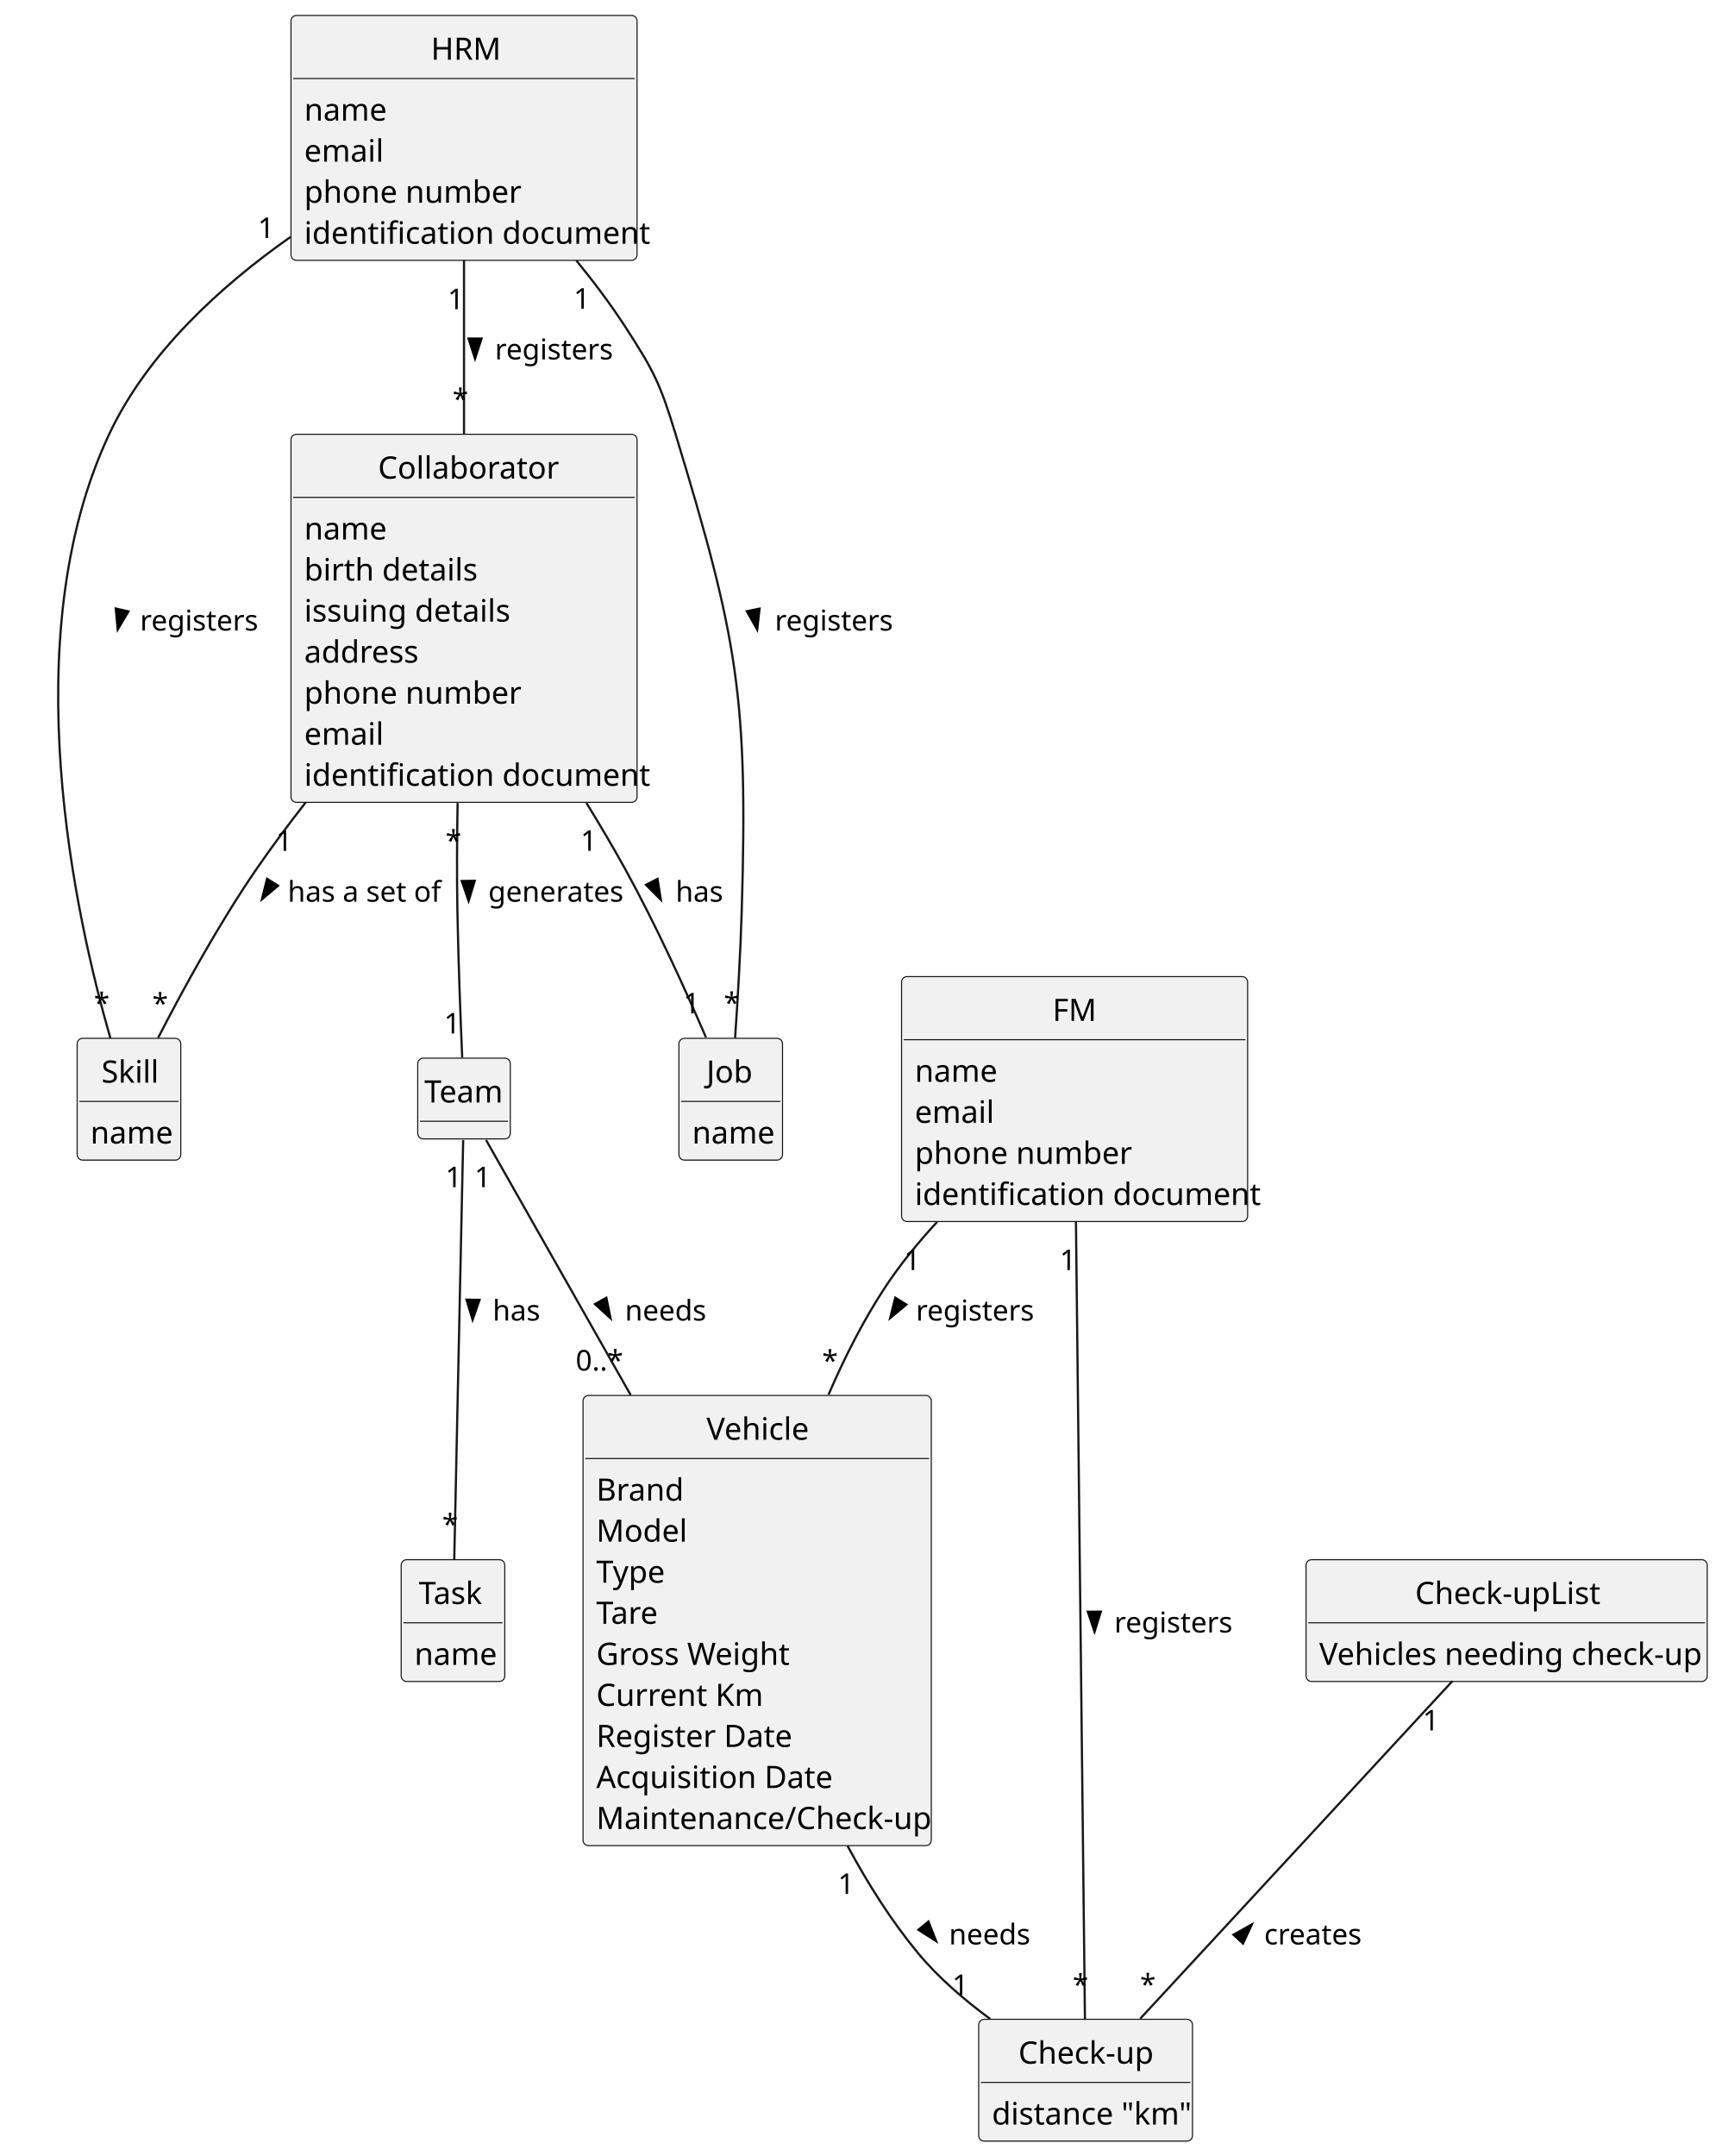
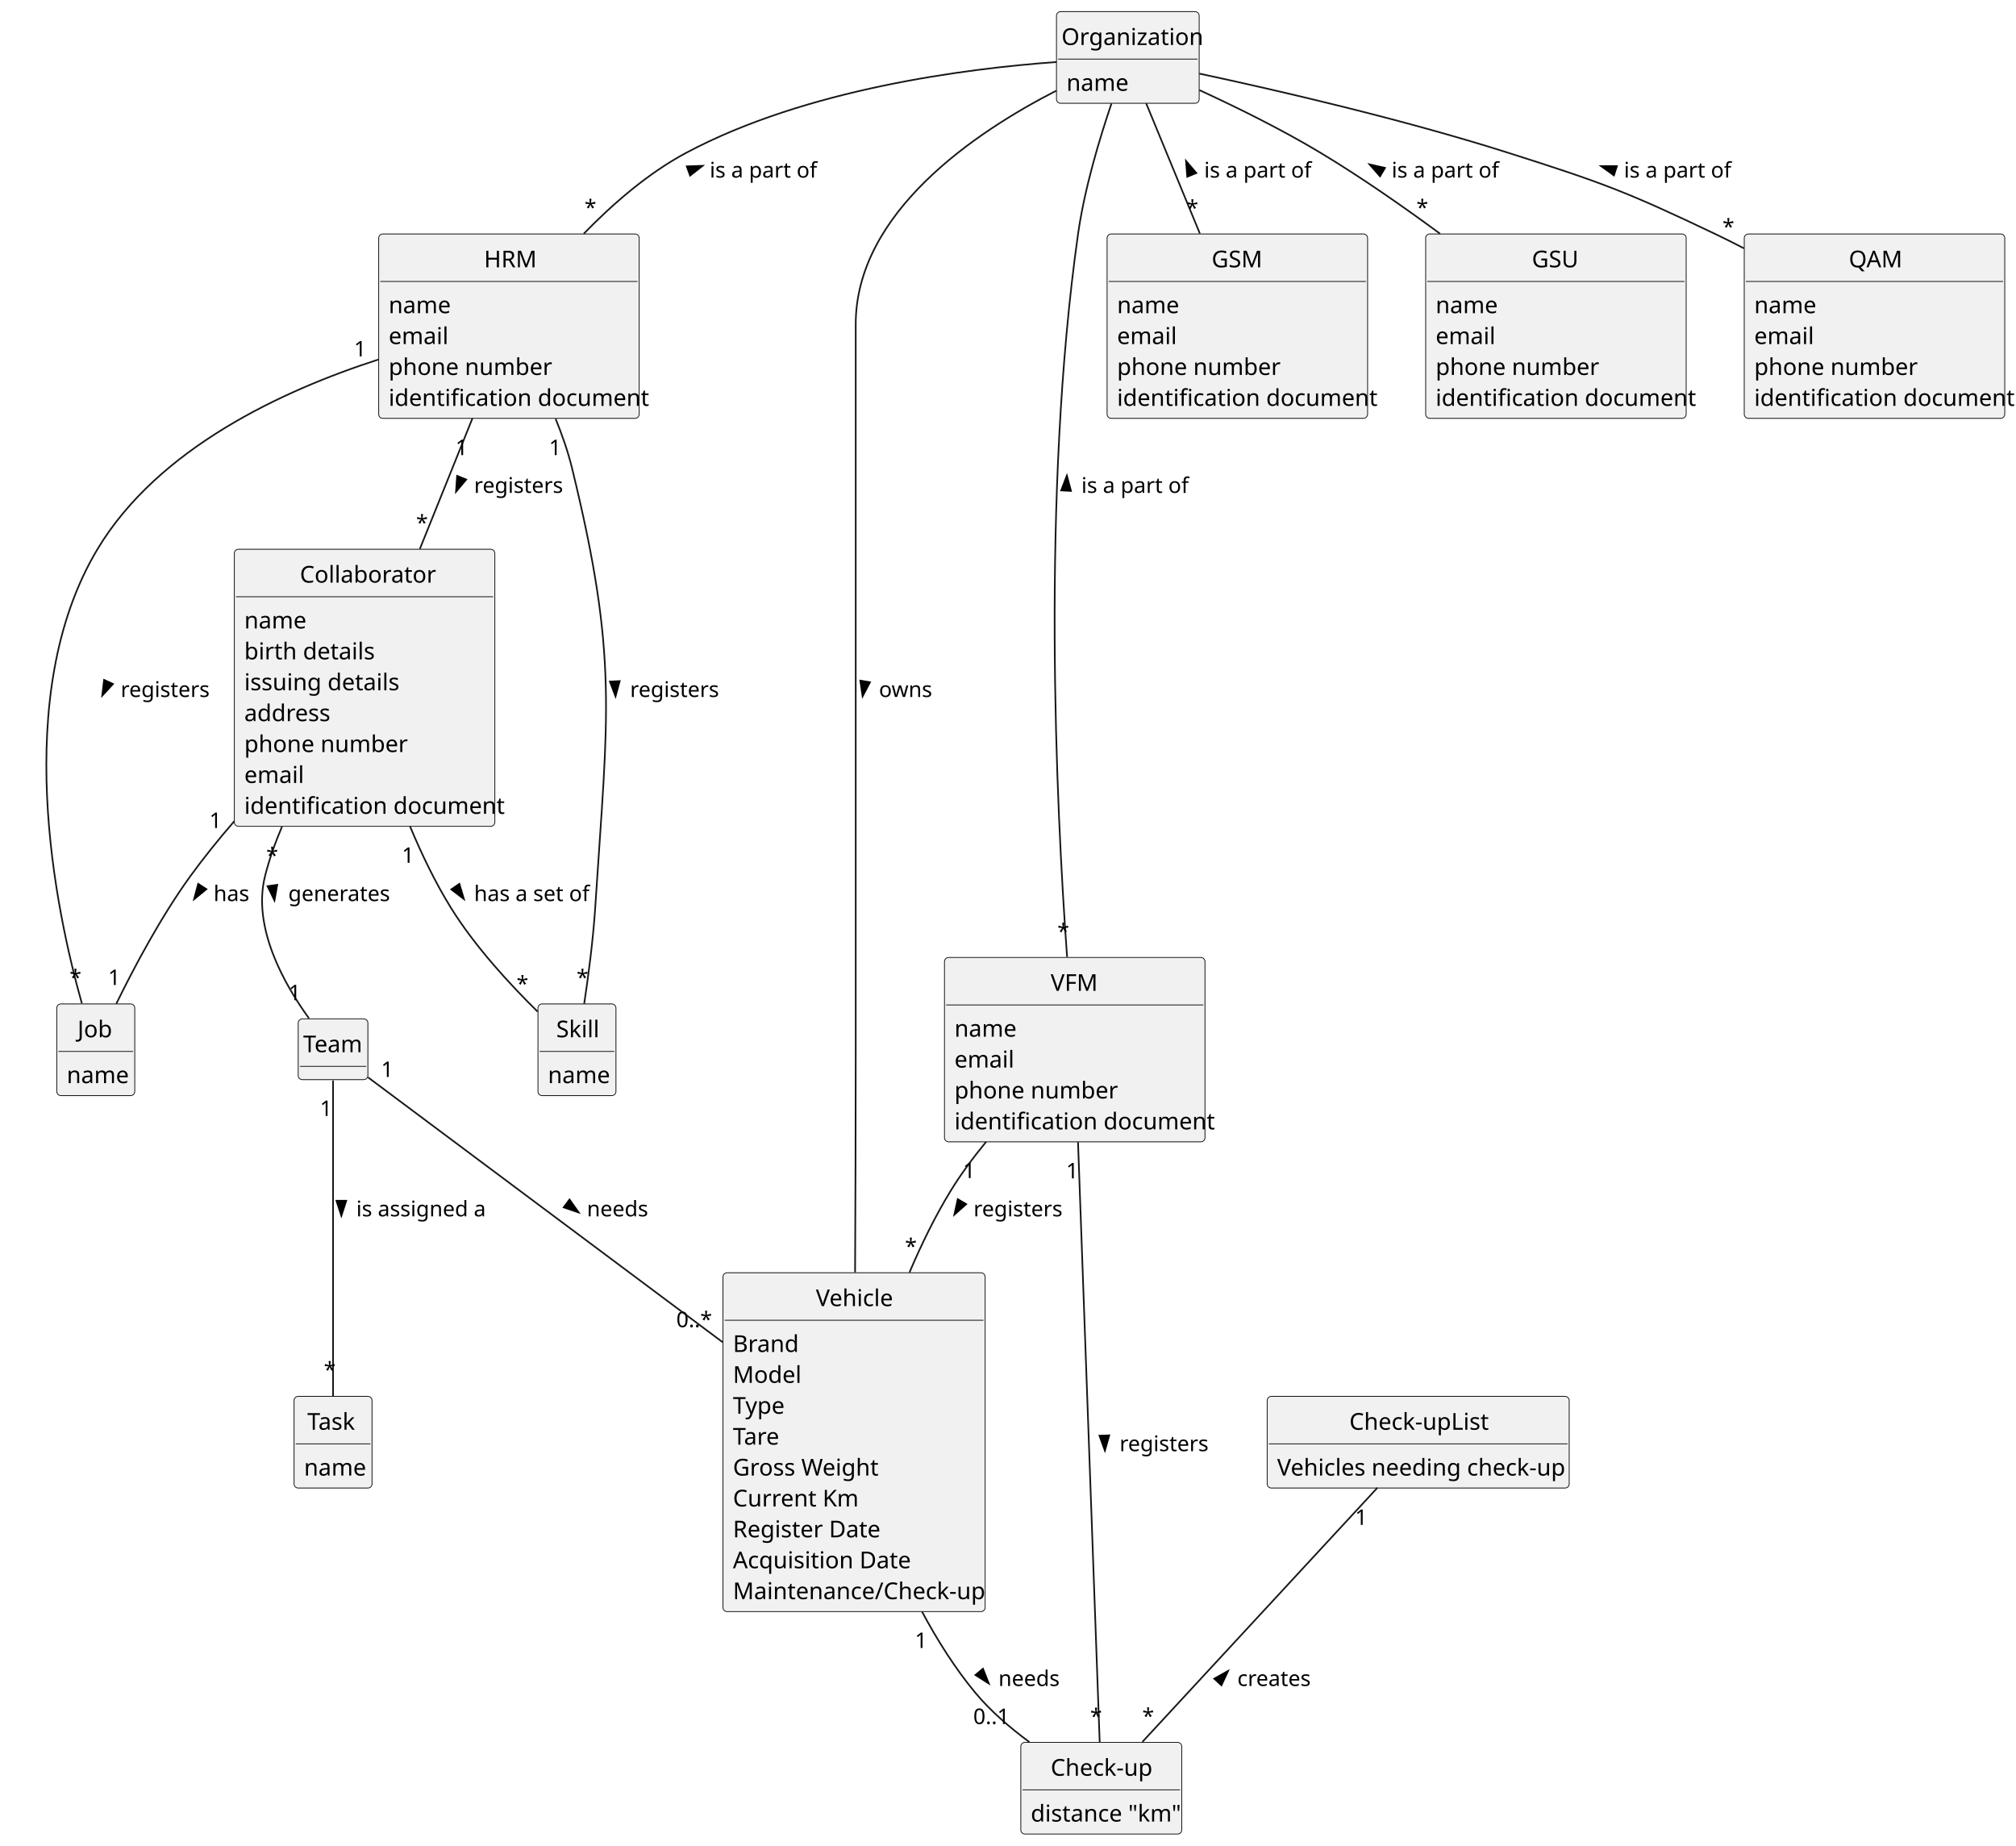
- <svg xmlns="http://www.w3.org/2000/svg" contentStyleType="text/css" height="978px" preserveAspectRatio="none" style="width:781px;height:978px;background:#FFFFFF;" version="1.1" viewBox="0 0 781 978" width="781px" zoomAndPan="magnify">
+ <svg xmlns="http://www.w3.org/2000/svg" contentStyleType="text/css" height="1112px" preserveAspectRatio="none" style="width:1215px;height:1112px;background:#FFFFFF;" version="1.1" viewBox="0 0 1215 1112" width="1215px" zoomAndPan="magnify">
  <defs />
  <g>
+     <g id="elem_Organization">
+       <rect codeLine="15" fill="#F1F1F1" height="55.242" id="Organization" rx="2.5" ry="2.5" style="stroke:#181818;stroke-width:0.5;" width="86" x="636.72" y="7" />
+       <text fill="#000000" font-family="sans-serif" font-size="14" lengthAdjust="spacing" textLength="80" x="639.72" y="27.107">Organization</text>
+       <line style="stroke:#181818;stroke-width:0.5;" x1="637.72" x2="721.72" y1="35.621" y2="35.621" />
+       <text fill="#000000" font-family="sans-serif" font-size="14" lengthAdjust="spacing" textLength="35" x="642.72" y="54.728">name</text>
+     </g>
    <g id="elem_HRM">
-       <rect codeLine="16" fill="#F1F1F1" height="111.106" id="HRM" rx="2.5" ry="2.5" style="stroke:#181818;stroke-width:0.5;" width="157" x="132.01" y="7" />
-       <text fill="#000000" font-family="sans-serif" font-size="14" lengthAdjust="spacing" textLength="30" x="195.51" y="27.107">HRM</text>
-       <line style="stroke:#181818;stroke-width:0.5;" x1="133.01" x2="288.01" y1="35.621" y2="35.621" />
-       <text fill="#000000" font-family="sans-serif" font-size="14" lengthAdjust="spacing" textLength="35" x="138.01" y="54.728">name</text>
-       <text fill="#000000" font-family="sans-serif" font-size="14" lengthAdjust="spacing" textLength="33" x="138.01" y="73.35">email</text>
-       <text fill="#000000" font-family="sans-serif" font-size="14" lengthAdjust="spacing" textLength="92" x="138.01" y="91.971">phone number</text>
-       <text fill="#000000" font-family="sans-serif" font-size="14" lengthAdjust="spacing" textLength="145" x="138.01" y="110.592">identification document</text>
-     </g>
-     <g id="elem_FM">
-       <rect codeLine="23" fill="#F1F1F1" height="111.106" id="FM" rx="2.5" ry="2.5" style="stroke:#181818;stroke-width:0.5;" width="157" x="409.01" y="443" />
-       <text fill="#000000" font-family="sans-serif" font-size="14" lengthAdjust="spacing" textLength="20" x="477.51" y="463.107">FM</text>
-       <line style="stroke:#181818;stroke-width:0.5;" x1="410.01" x2="565.01" y1="471.621" y2="471.621" />
-       <text fill="#000000" font-family="sans-serif" font-size="14" lengthAdjust="spacing" textLength="35" x="415.01" y="490.728">name</text>
-       <text fill="#000000" font-family="sans-serif" font-size="14" lengthAdjust="spacing" textLength="33" x="415.01" y="509.35">email</text>
-       <text fill="#000000" font-family="sans-serif" font-size="14" lengthAdjust="spacing" textLength="92" x="415.01" y="527.971">phone number</text>
-       <text fill="#000000" font-family="sans-serif" font-size="14" lengthAdjust="spacing" textLength="145" x="415.01" y="546.592">identification document</text>
+       <rect codeLine="19" fill="#F1F1F1" height="111.106" id="HRM" rx="2.5" ry="2.5" style="stroke:#181818;stroke-width:0.5;" width="157" x="228.22" y="141" />
+       <text fill="#000000" font-family="sans-serif" font-size="14" lengthAdjust="spacing" textLength="30" x="291.72" y="161.107">HRM</text>
+       <line style="stroke:#181818;stroke-width:0.5;" x1="229.22" x2="384.22" y1="169.621" y2="169.621" />
+       <text fill="#000000" font-family="sans-serif" font-size="14" lengthAdjust="spacing" textLength="35" x="234.22" y="188.728">name</text>
+       <text fill="#000000" font-family="sans-serif" font-size="14" lengthAdjust="spacing" textLength="33" x="234.22" y="207.35">email</text>
+       <text fill="#000000" font-family="sans-serif" font-size="14" lengthAdjust="spacing" textLength="92" x="234.22" y="225.971">phone number</text>
+       <text fill="#000000" font-family="sans-serif" font-size="14" lengthAdjust="spacing" textLength="145" x="234.22" y="244.592">identification document</text>
+     </g>
+     <g id="elem_VFM">
+       <rect codeLine="26" fill="#F1F1F1" height="111.106" id="VFM" rx="2.5" ry="2.5" style="stroke:#181818;stroke-width:0.5;" width="157" x="569.22" y="577" />
+       <text fill="#000000" font-family="sans-serif" font-size="14" lengthAdjust="spacing" textLength="29" x="633.22" y="597.107">VFM</text>
+       <line style="stroke:#181818;stroke-width:0.5;" x1="570.22" x2="725.22" y1="605.621" y2="605.621" />
+       <text fill="#000000" font-family="sans-serif" font-size="14" lengthAdjust="spacing" textLength="35" x="575.22" y="624.729">name</text>
+       <text fill="#000000" font-family="sans-serif" font-size="14" lengthAdjust="spacing" textLength="33" x="575.22" y="643.35">email</text>
+       <text fill="#000000" font-family="sans-serif" font-size="14" lengthAdjust="spacing" textLength="92" x="575.22" y="661.971">phone number</text>
+       <text fill="#000000" font-family="sans-serif" font-size="14" lengthAdjust="spacing" textLength="145" x="575.22" y="680.592">identification document</text>
+     </g>
+     <g id="elem_GSM">
+       <rect codeLine="33" fill="#F1F1F1" height="111.106" id="GSM" rx="2.5" ry="2.5" style="stroke:#181818;stroke-width:0.5;" width="157" x="667.22" y="141" />
+       <text fill="#000000" font-family="sans-serif" font-size="14" lengthAdjust="spacing" textLength="31" x="730.22" y="161.107">GSM</text>
+       <line style="stroke:#181818;stroke-width:0.5;" x1="668.22" x2="823.22" y1="169.621" y2="169.621" />
+       <text fill="#000000" font-family="sans-serif" font-size="14" lengthAdjust="spacing" textLength="35" x="673.22" y="188.728">name</text>
+       <text fill="#000000" font-family="sans-serif" font-size="14" lengthAdjust="spacing" textLength="33" x="673.22" y="207.35">email</text>
+       <text fill="#000000" font-family="sans-serif" font-size="14" lengthAdjust="spacing" textLength="92" x="673.22" y="225.971">phone number</text>
+       <text fill="#000000" font-family="sans-serif" font-size="14" lengthAdjust="spacing" textLength="145" x="673.22" y="244.592">identification document</text>
+     </g>
+     <g id="elem_GSU">
+       <rect codeLine="40" fill="#F1F1F1" height="111.106" id="GSU" rx="2.5" ry="2.5" style="stroke:#181818;stroke-width:0.5;" width="157" x="859.22" y="141" />
+       <text fill="#000000" font-family="sans-serif" font-size="14" lengthAdjust="spacing" textLength="29" x="923.22" y="161.107">GSU</text>
+       <line style="stroke:#181818;stroke-width:0.5;" x1="860.22" x2="1015.22" y1="169.621" y2="169.621" />
+       <text fill="#000000" font-family="sans-serif" font-size="14" lengthAdjust="spacing" textLength="35" x="865.22" y="188.728">name</text>
+       <text fill="#000000" font-family="sans-serif" font-size="14" lengthAdjust="spacing" textLength="33" x="865.22" y="207.35">email</text>
+       <text fill="#000000" font-family="sans-serif" font-size="14" lengthAdjust="spacing" textLength="92" x="865.22" y="225.971">phone number</text>
+       <text fill="#000000" font-family="sans-serif" font-size="14" lengthAdjust="spacing" textLength="145" x="865.22" y="244.592">identification document</text>
+     </g>
+     <g id="elem_QAM">
+       <rect codeLine="47" fill="#F1F1F1" height="111.106" id="QAM" rx="2.5" ry="2.5" style="stroke:#181818;stroke-width:0.5;" width="157" x="1051.22" y="141" />
+       <text fill="#000000" font-family="sans-serif" font-size="14" lengthAdjust="spacing" textLength="31" x="1114.22" y="161.107">QAM</text>
+       <line style="stroke:#181818;stroke-width:0.5;" x1="1052.22" x2="1207.22" y1="169.621" y2="169.621" />
+       <text fill="#000000" font-family="sans-serif" font-size="14" lengthAdjust="spacing" textLength="35" x="1057.22" y="188.728">name</text>
+       <text fill="#000000" font-family="sans-serif" font-size="14" lengthAdjust="spacing" textLength="33" x="1057.22" y="207.35">email</text>
+       <text fill="#000000" font-family="sans-serif" font-size="14" lengthAdjust="spacing" textLength="92" x="1057.22" y="225.971">phone number</text>
+       <text fill="#000000" font-family="sans-serif" font-size="14" lengthAdjust="spacing" textLength="145" x="1057.22" y="244.592">identification document</text>
    </g>
    <g id="elem_Skill">
-       <rect codeLine="30" fill="#F1F1F1" height="55.242" id="Skill" rx="2.5" ry="2.5" style="stroke:#181818;stroke-width:0.5;" width="47" x="35.01" y="471" />
-       <text fill="#000000" font-family="sans-serif" font-size="14" lengthAdjust="spacing" textLength="25" x="46.01" y="491.107">Skill</text>
-       <line style="stroke:#181818;stroke-width:0.5;" x1="36.01" x2="81.01" y1="499.621" y2="499.621" />
-       <text fill="#000000" font-family="sans-serif" font-size="14" lengthAdjust="spacing" textLength="35" x="41.01" y="518.729">name</text>
+       <rect codeLine="54" fill="#F1F1F1" height="55.242" id="Skill" rx="2.5" ry="2.5" style="stroke:#181818;stroke-width:0.5;" width="47" x="324.22" y="605" />
+       <text fill="#000000" font-family="sans-serif" font-size="14" lengthAdjust="spacing" textLength="25" x="335.22" y="625.107">Skill</text>
+       <line style="stroke:#181818;stroke-width:0.5;" x1="325.22" x2="370.22" y1="633.621" y2="633.621" />
+       <text fill="#000000" font-family="sans-serif" font-size="14" lengthAdjust="spacing" textLength="35" x="330.22" y="652.729">name</text>
    </g>
    <g id="elem_Job">
-       <rect codeLine="34" fill="#F1F1F1" height="55.242" id="Job" rx="2.5" ry="2.5" style="stroke:#181818;stroke-width:0.5;" width="47" x="308.01" y="471" />
-       <text fill="#000000" font-family="sans-serif" font-size="14" lengthAdjust="spacing" textLength="22" x="320.51" y="491.107">Job</text>
-       <line style="stroke:#181818;stroke-width:0.5;" x1="309.01" x2="354.01" y1="499.621" y2="499.621" />
-       <text fill="#000000" font-family="sans-serif" font-size="14" lengthAdjust="spacing" textLength="35" x="314.01" y="518.729">name</text>
+       <rect codeLine="58" fill="#F1F1F1" height="55.242" id="Job" rx="2.5" ry="2.5" style="stroke:#181818;stroke-width:0.5;" width="47" x="34.22" y="605" />
+       <text fill="#000000" font-family="sans-serif" font-size="14" lengthAdjust="spacing" textLength="22" x="46.72" y="625.107">Job</text>
+       <line style="stroke:#181818;stroke-width:0.5;" x1="35.22" x2="80.22" y1="633.621" y2="633.621" />
+       <text fill="#000000" font-family="sans-serif" font-size="14" lengthAdjust="spacing" textLength="35" x="40.22" y="652.729">name</text>
    </g>
    <g id="elem_Collaborator">
-       <rect codeLine="38" fill="#F1F1F1" height="166.969" id="Collaborator" rx="2.5" ry="2.5" style="stroke:#181818;stroke-width:0.5;" width="157" x="132.01" y="197" />
-       <text fill="#000000" font-family="sans-serif" font-size="14" lengthAdjust="spacing" textLength="78" x="171.51" y="217.107">Collaborator</text>
-       <line style="stroke:#181818;stroke-width:0.5;" x1="133.01" x2="288.01" y1="225.621" y2="225.621" />
-       <text fill="#000000" font-family="sans-serif" font-size="14" lengthAdjust="spacing" textLength="35" x="138.01" y="244.728">name</text>
-       <text fill="#000000" font-family="sans-serif" font-size="14" lengthAdjust="spacing" textLength="73" x="138.01" y="263.35">birth details</text>
-       <text fill="#000000" font-family="sans-serif" font-size="14" lengthAdjust="spacing" textLength="89" x="138.01" y="281.971">issuing details</text>
-       <text fill="#000000" font-family="sans-serif" font-size="14" lengthAdjust="spacing" textLength="51" x="138.01" y="300.592">address</text>
-       <text fill="#000000" font-family="sans-serif" font-size="14" lengthAdjust="spacing" textLength="92" x="138.01" y="319.213">phone number</text>
-       <text fill="#000000" font-family="sans-serif" font-size="14" lengthAdjust="spacing" textLength="33" x="138.01" y="337.834">email</text>
-       <text fill="#000000" font-family="sans-serif" font-size="14" lengthAdjust="spacing" textLength="145" x="138.01" y="356.455">identification document</text>
+       <rect codeLine="62" fill="#F1F1F1" height="166.969" id="Collaborator" rx="2.5" ry="2.5" style="stroke:#181818;stroke-width:0.5;" width="157" x="141.22" y="331" />
+       <text fill="#000000" font-family="sans-serif" font-size="14" lengthAdjust="spacing" textLength="78" x="180.72" y="351.107">Collaborator</text>
+       <line style="stroke:#181818;stroke-width:0.5;" x1="142.22" x2="297.22" y1="359.621" y2="359.621" />
+       <text fill="#000000" font-family="sans-serif" font-size="14" lengthAdjust="spacing" textLength="35" x="147.22" y="378.728">name</text>
+       <text fill="#000000" font-family="sans-serif" font-size="14" lengthAdjust="spacing" textLength="73" x="147.22" y="397.35">birth details</text>
+       <text fill="#000000" font-family="sans-serif" font-size="14" lengthAdjust="spacing" textLength="89" x="147.22" y="415.971">issuing details</text>
+       <text fill="#000000" font-family="sans-serif" font-size="14" lengthAdjust="spacing" textLength="51" x="147.22" y="434.592">address</text>
+       <text fill="#000000" font-family="sans-serif" font-size="14" lengthAdjust="spacing" textLength="92" x="147.22" y="453.213">phone number</text>
+       <text fill="#000000" font-family="sans-serif" font-size="14" lengthAdjust="spacing" textLength="33" x="147.22" y="471.834">email</text>
+       <text fill="#000000" font-family="sans-serif" font-size="14" lengthAdjust="spacing" textLength="145" x="147.22" y="490.455">identification document</text>
    </g>
    <g id="elem_Team">
-       <rect codeLine="48" fill="#F1F1F1" height="36.621" id="Team" rx="2.5" ry="2.5" style="stroke:#181818;stroke-width:0.5;" width="42" x="189.51" y="480" />
-       <text fill="#000000" font-family="sans-serif" font-size="14" lengthAdjust="spacing" textLength="36" x="192.51" y="500.107">Team</text>
-       <line style="stroke:#181818;stroke-width:0.5;" x1="190.51" x2="230.51" y1="508.621" y2="508.621" />
+       <rect codeLine="72" fill="#F1F1F1" height="36.621" id="Team" rx="2.5" ry="2.5" style="stroke:#181818;stroke-width:0.5;" width="42" x="179.72" y="614" />
+       <text fill="#000000" font-family="sans-serif" font-size="14" lengthAdjust="spacing" textLength="36" x="182.72" y="634.107">Team</text>
+       <line style="stroke:#181818;stroke-width:0.5;" x1="180.72" x2="220.72" y1="642.621" y2="642.621" />
    </g>
    <g id="elem_Task">
-       <rect codeLine="50" fill="#F1F1F1" height="55.242" id="Task" rx="2.5" ry="2.5" style="stroke:#181818;stroke-width:0.5;" width="47" x="182.01" y="707.5" />
-       <text fill="#000000" font-family="sans-serif" font-size="14" lengthAdjust="spacing" textLength="31" x="190.01" y="727.607">Task</text>
-       <line style="stroke:#181818;stroke-width:0.5;" x1="183.01" x2="228.01" y1="736.121" y2="736.121" />
-       <text fill="#000000" font-family="sans-serif" font-size="14" lengthAdjust="spacing" textLength="35" x="188.01" y="755.229">name</text>
+       <rect codeLine="74" fill="#F1F1F1" height="55.242" id="Task" rx="2.5" ry="2.5" style="stroke:#181818;stroke-width:0.5;" width="47" x="177.22" y="841.5" />
+       <text fill="#000000" font-family="sans-serif" font-size="14" lengthAdjust="spacing" textLength="31" x="185.22" y="861.607">Task</text>
+       <line style="stroke:#181818;stroke-width:0.5;" x1="178.22" x2="223.22" y1="870.121" y2="870.121" />
+       <text fill="#000000" font-family="sans-serif" font-size="14" lengthAdjust="spacing" textLength="35" x="183.22" y="889.229">name</text>
    </g>
    <g id="elem_Vehicle">
-       <rect codeLine="54" fill="#F1F1F1" height="204.211" id="Vehicle" rx="2.5" ry="2.5" style="stroke:#181818;stroke-width:0.5;" width="158" x="264.51" y="633" />
-       <text fill="#000000" font-family="sans-serif" font-size="14" lengthAdjust="spacing" textLength="46" x="320.51" y="653.107">Vehicle</text>
-       <line style="stroke:#181818;stroke-width:0.5;" x1="265.51" x2="421.51" y1="661.621" y2="661.621" />
-       <text fill="#000000" font-family="sans-serif" font-size="14" lengthAdjust="spacing" textLength="38" x="270.51" y="680.729">Brand</text>
-       <text fill="#000000" font-family="sans-serif" font-size="14" lengthAdjust="spacing" textLength="38" x="270.51" y="699.35">Model</text>
-       <text fill="#000000" font-family="sans-serif" font-size="14" lengthAdjust="spacing" textLength="32" x="270.51" y="717.971">Type</text>
-       <text fill="#000000" font-family="sans-serif" font-size="14" lengthAdjust="spacing" textLength="30" x="270.51" y="736.592">Tare</text>
-       <text fill="#000000" font-family="sans-serif" font-size="14" lengthAdjust="spacing" textLength="86" x="270.51" y="755.213">Gross Weight</text>
-       <text fill="#000000" font-family="sans-serif" font-size="14" lengthAdjust="spacing" textLength="72" x="270.51" y="773.834">Current Km</text>
-       <text fill="#000000" font-family="sans-serif" font-size="14" lengthAdjust="spacing" textLength="87" x="270.51" y="792.455">Register Date</text>
-       <text fill="#000000" font-family="sans-serif" font-size="14" lengthAdjust="spacing" textLength="102" x="270.51" y="811.076">Acquisition Date</text>
-       <text fill="#000000" font-family="sans-serif" font-size="14" lengthAdjust="spacing" textLength="146" x="270.51" y="829.697">Maintenance/Check-up</text>
+       <rect codeLine="78" fill="#F1F1F1" height="204.211" id="Vehicle" rx="2.5" ry="2.5" style="stroke:#181818;stroke-width:0.5;" width="158" x="435.72" y="767" />
+       <text fill="#000000" font-family="sans-serif" font-size="14" lengthAdjust="spacing" textLength="46" x="491.72" y="787.107">Vehicle</text>
+       <line style="stroke:#181818;stroke-width:0.5;" x1="436.72" x2="592.72" y1="795.621" y2="795.621" />
+       <text fill="#000000" font-family="sans-serif" font-size="14" lengthAdjust="spacing" textLength="38" x="441.72" y="814.729">Brand</text>
+       <text fill="#000000" font-family="sans-serif" font-size="14" lengthAdjust="spacing" textLength="38" x="441.72" y="833.35">Model</text>
+       <text fill="#000000" font-family="sans-serif" font-size="14" lengthAdjust="spacing" textLength="32" x="441.72" y="851.971">Type</text>
+       <text fill="#000000" font-family="sans-serif" font-size="14" lengthAdjust="spacing" textLength="30" x="441.72" y="870.592">Tare</text>
+       <text fill="#000000" font-family="sans-serif" font-size="14" lengthAdjust="spacing" textLength="86" x="441.72" y="889.213">Gross Weight</text>
+       <text fill="#000000" font-family="sans-serif" font-size="14" lengthAdjust="spacing" textLength="72" x="441.72" y="907.834">Current Km</text>
+       <text fill="#000000" font-family="sans-serif" font-size="14" lengthAdjust="spacing" textLength="87" x="441.72" y="926.455">Register Date</text>
+       <text fill="#000000" font-family="sans-serif" font-size="14" lengthAdjust="spacing" textLength="102" x="441.72" y="945.076">Acquisition Date</text>
+       <text fill="#000000" font-family="sans-serif" font-size="14" lengthAdjust="spacing" textLength="146" x="441.72" y="963.697">Maintenance/Check-up</text>
    </g>
    <g id="elem_Check-up">
-       <rect codeLine="66" fill="#F1F1F1" height="55.242" id="Check-up" rx="2.5" ry="2.5" style="stroke:#181818;stroke-width:0.5;" width="97" x="444.01" y="916" />
-       <text fill="#000000" font-family="sans-serif" font-size="14" lengthAdjust="spacing" textLength="61" x="462.01" y="936.107">Check-up</text>
-       <line style="stroke:#181818;stroke-width:0.5;" x1="445.01" x2="540.01" y1="944.621" y2="944.621" />
-       <text fill="#000000" font-family="sans-serif" font-size="14" lengthAdjust="spacing" textLength="85" x="450.01" y="963.729">distance "km"</text>
+       <rect codeLine="90" fill="#F1F1F1" height="55.242" id="Check-up" rx="2.5" ry="2.5" style="stroke:#181818;stroke-width:0.5;" width="97" x="615.22" y="1050" />
+       <text fill="#000000" font-family="sans-serif" font-size="14" lengthAdjust="spacing" textLength="61" x="633.22" y="1070.107">Check-up</text>
+       <line style="stroke:#181818;stroke-width:0.5;" x1="616.22" x2="711.22" y1="1078.621" y2="1078.621" />
+       <text fill="#000000" font-family="sans-serif" font-size="14" lengthAdjust="spacing" textLength="85" x="621.22" y="1097.728">distance "km"</text>
    </g>
    <g id="elem_Check-upList">
-       <rect codeLine="70" fill="#F1F1F1" height="55.242" id="Check-upList" rx="2.5" ry="2.5" style="stroke:#181818;stroke-width:0.5;" width="182" x="592.51" y="707.5" />
-       <text fill="#000000" font-family="sans-serif" font-size="14" lengthAdjust="spacing" textLength="83" x="642.01" y="727.607">Check-upList</text>
-       <line style="stroke:#181818;stroke-width:0.5;" x1="593.51" x2="773.51" y1="736.121" y2="736.121" />
-       <text fill="#000000" font-family="sans-serif" font-size="14" lengthAdjust="spacing" textLength="170" x="598.51" y="755.229">Vehicles needing check-up</text>
+       <rect codeLine="94" fill="#F1F1F1" height="55.242" id="Check-upList" rx="2.5" ry="2.5" style="stroke:#181818;stroke-width:0.5;" width="182" x="763.72" y="841.5" />
+       <text fill="#000000" font-family="sans-serif" font-size="14" lengthAdjust="spacing" textLength="83" x="813.22" y="861.607">Check-upList</text>
+       <line style="stroke:#181818;stroke-width:0.5;" x1="764.72" x2="944.72" y1="870.121" y2="870.121" />
+       <text fill="#000000" font-family="sans-serif" font-size="14" lengthAdjust="spacing" textLength="170" x="769.72" y="889.229">Vehicles needing check-up</text>
+     </g>
+     <g id="link_Organization_HRM">
+       <path codeLine="99" d="M636.71,37.37 C581.95,41.32 485.82,53.63 413.72,92 C390.79,104.2 369.37,122.77 351.82,140.84 " fill="none" id="Organization-HRM" style="stroke:#181818;stroke-width:1.0;" />
+       <polygon fill="#000000" points="423.42,99.939,413.915,100.264,415.921,105.789,423.42,99.939" style="stroke:#000000;stroke-width:1.0;" />
+       <text fill="#000000" font-family="sans-serif" font-size="13" lengthAdjust="spacing" textLength="61" x="427.72" y="107.028">is a part of</text>
+       <text fill="#000000" font-family="sans-serif" font-size="13" lengthAdjust="spacing" textLength="5" x="352.278" y="129.66">*</text>
+     </g>
+     <g id="link_Organization_VFM">
+       <path codeLine="100" d="M669.87,62.38 C662.7,83.45 653.59,113.66 649.72,141 C627.53,297.83 636.53,485.7 643.11,576.71 " fill="none" id="Organization-VFM" style="stroke:#181818;stroke-width:1.0;" />
+       <polygon fill="#000000" points="642.98,286.652,639.575,295.532,645.445,295.838,642.98,286.652" style="stroke:#000000;stroke-width:1.0;" />
+       <text fill="#000000" font-family="sans-serif" font-size="13" lengthAdjust="spacing" textLength="61" x="651.72" y="297.028">is a part of</text>
+       <text fill="#000000" font-family="sans-serif" font-size="13" lengthAdjust="spacing" textLength="5" x="637.244" y="565.914">*</text>
+     </g>
+     <g id="link_Organization_GSM">
+       <path codeLine="101" d="M690.77,62.28 C699.57,83.63 712.2,114.24 723.13,140.73 " fill="none" id="Organization-GSM" style="stroke:#181818;stroke-width:1.0;" />
+       <polygon fill="#000000" points="714.813,97.023,715.546,106.506,720.979,104.264,714.813,97.023" style="stroke:#000000;stroke-width:1.0;" />
+       <text fill="#000000" font-family="sans-serif" font-size="13" lengthAdjust="spacing" textLength="61" x="725.72" y="107.028">is a part of</text>
+       <text fill="#000000" font-family="sans-serif" font-size="13" lengthAdjust="spacing" textLength="5" x="715.072" y="129.937">*</text>
+     </g>
+     <g id="link_Organization_GSU">
+       <path codeLine="102" d="M722.82,54.28 C745.08,64.53 772.4,77.97 795.72,92 C820.03,106.62 845.42,124.28 867.89,140.84 " fill="none" id="Organization-GSU" style="stroke:#181818;stroke-width:1.0;" />
+       <polygon fill="#000000" points="825.426,99.084,831.688,106.242,834.7,101.194,825.426,99.084" style="stroke:#000000;stroke-width:1.0;" />
+       <text fill="#000000" font-family="sans-serif" font-size="13" lengthAdjust="spacing" textLength="61" x="838.72" y="107.028">is a part of</text>
+       <text fill="#000000" font-family="sans-serif" font-size="13" lengthAdjust="spacing" textLength="5" x="853.623" y="129.66">*</text>
+     </g>
+     <g id="link_Organization_QAM">
+       <path codeLine="103" d="M722.82,44.36 C769.2,54.3 844.91,71.72 908.72,92 C965.59,110.07 979.86,115.32 1033.72,141 C1039.43,143.72 1045.26,146.65 1051.09,149.68 " fill="none" id="Organization-QAM" style="stroke:#181818;stroke-width:1.0;" />
+       <polygon fill="#000000" points="964.959,100.118,972.674,105.68,974.47,100.083,964.959,100.118" style="stroke:#000000;stroke-width:1.0;" />
+       <text fill="#000000" font-family="sans-serif" font-size="13" lengthAdjust="spacing" textLength="61" x="978.72" y="107.028">is a part of</text>
+       <text fill="#000000" font-family="sans-serif" font-size="13" lengthAdjust="spacing" textLength="5" x="1038.104" y="141.272">*</text>
+     </g>
+     <g id="link_Organization_Vehicle">
+       <path codeLine="104" d="M636.63,54.64 C588.04,79.51 515.72,127.88 515.72,195.5 C515.72,195.5 515.72,195.5 515.72,633.5 C515.72,677.16 515.55,725.4 515.34,766.71 " fill="none" id="Organization-Vehicle" style="stroke:#181818;stroke-width:1.0;" />
+       <polygon fill="#000000" points="519.88,419.575,524.296,411.151,518.502,410.164,519.88,419.575" style="stroke:#000000;stroke-width:1.0;" />
+       <text fill="#000000" font-family="sans-serif" font-size="13" lengthAdjust="spacing" textLength="30" x="529.72" y="420.028">owns</text>
    </g>
    <g id="link_HRM_Skill">
-       <path codeLine="74" d="M131.83,107.46 C100.08,129.77 66.88,160.03 49.51,197 C6,289.59 34.39,416.55 50.09,470.97 " fill="none" id="HRM-Skill" style="stroke:#181818;stroke-width:1.0;" />
-       <polygon fill="#000000" points="53.413,285.524,58.265,277.344,52.53,276.054,53.413,285.524" style="stroke:#000000;stroke-width:1.0;" />
-       <text fill="#000000" font-family="sans-serif" font-size="13" lengthAdjust="spacing" textLength="50" x="63.51" y="286.028">registers</text>
-       <text fill="#000000" font-family="sans-serif" font-size="13" lengthAdjust="spacing" textLength="7" x="116.997" y="107.972">1</text>
-       <text fill="#000000" font-family="sans-serif" font-size="13" lengthAdjust="spacing" textLength="5" x="42.565" y="459.672">*</text>
+       <path codeLine="105" d="M334.85,252.38 C338.79,262.04 342.31,272.16 344.72,282 C372.72,396.57 366.35,429.3 358.72,547 C357.46,566.49 354.57,588.34 352.07,604.95 " fill="none" id="HRM-Skill" style="stroke:#181818;stroke-width:1.0;" />
+       <polygon fill="#000000" points="370.964,419.64,373.458,410.462,367.587,410.749,370.964,419.64" style="stroke:#000000;stroke-width:1.0;" />
+       <text fill="#000000" font-family="sans-serif" font-size="13" lengthAdjust="spacing" textLength="50" x="379.72" y="420.028">registers</text>
+       <text fill="#000000" font-family="sans-serif" font-size="13" lengthAdjust="spacing" textLength="7" x="330.852" y="274.266">1</text>
+       <text fill="#000000" font-family="sans-serif" font-size="13" lengthAdjust="spacing" textLength="5" x="347.498" y="593.647">*</text>
    </g>
    <g id="link_HRM_Job">
-       <path codeLine="75" d="M261.46,118.16 C269.31,127.76 276.96,137.92 283.51,148 C296.61,168.18 299.51,173.98 306.51,197 C334.69,289.73 339.37,316.12 336.51,413 C335.94,432.39 334.62,454.25 333.49,470.88 " fill="none" id="HRM-Job" style="stroke:#181818;stroke-width:1.0;" />
-       <polygon fill="#000000" points="343.51,285.544,344.58,276.094,338.821,277.27,343.51,285.544" style="stroke:#000000;stroke-width:1.0;" />
-       <text fill="#000000" font-family="sans-serif" font-size="13" lengthAdjust="spacing" textLength="50" x="351.51" y="286.028">registers</text>
-       <text fill="#000000" font-family="sans-serif" font-size="13" lengthAdjust="spacing" textLength="7" x="260.243" y="140.019">1</text>
-       <text fill="#000000" font-family="sans-serif" font-size="13" lengthAdjust="spacing" textLength="5" x="328.37" y="459.561">*</text>
+       <path codeLine="106" d="M228.14,216.64 C170.16,235.32 95.25,270.09 58.72,331 C6,418.92 33.63,548.92 49.31,604.6 " fill="none" id="HRM-Job" style="stroke:#181818;stroke-width:1.0;" />
+       <polygon fill="#000000" points="61.627,419.186,68.082,412.202,62.744,409.742,61.627,419.186" style="stroke:#000000;stroke-width:1.0;" />
+       <text fill="#000000" font-family="sans-serif" font-size="13" lengthAdjust="spacing" textLength="50" x="72.72" y="420.028">registers</text>
+       <text fill="#000000" font-family="sans-serif" font-size="13" lengthAdjust="spacing" textLength="7" x="213.317" y="214.787">1</text>
+       <text fill="#000000" font-family="sans-serif" font-size="13" lengthAdjust="spacing" textLength="5" x="41.923" y="593.671">*</text>
    </g>
    <g id="link_HRM_Collaborator">
-       <path codeLine="76" d="M210.51,118.01 C210.51,141.88 210.51,170.41 210.51,196.81 " fill="none" id="HRM-Collaborator" style="stroke:#181818;stroke-width:1.0;" />
-       <polygon fill="#000000" points="215.51,162.645,218.449,153.6,212.571,153.6,215.51,162.645" style="stroke:#000000;stroke-width:1.0;" />
-       <text fill="#000000" font-family="sans-serif" font-size="13" lengthAdjust="spacing" textLength="50" x="224.51" y="163.028">registers</text>
-       <text fill="#000000" font-family="sans-serif" font-size="13" lengthAdjust="spacing" textLength="7" x="203.062" y="140.251">1</text>
-       <text fill="#000000" font-family="sans-serif" font-size="13" lengthAdjust="spacing" textLength="5" x="205.287" y="185.642">*</text>
+       <path codeLine="107" d="M284.77,252.01 C275.15,275.88 263.66,304.41 253.03,330.81 " fill="none" id="HRM-Collaborator" style="stroke:#181818;stroke-width:1.0;" />
+       <polygon fill="#000000" points="274.852,296.283,280.957,288.991,275.505,286.795,274.852,296.283" style="stroke:#000000;stroke-width:1.0;" />
+       <text fill="#000000" font-family="sans-serif" font-size="13" lengthAdjust="spacing" textLength="50" x="285.72" y="297.028">registers</text>
+       <text fill="#000000" font-family="sans-serif" font-size="13" lengthAdjust="spacing" textLength="7" x="274.509" y="274.252">1</text>
+       <text fill="#000000" font-family="sans-serif" font-size="13" lengthAdjust="spacing" textLength="5" x="250.774" y="319.642">*</text>
    </g>
    <g id="link_Collaborator_Skill">
-       <path codeLine="77" d="M138.67,364.01 C130.92,373.91 123.37,384.05 116.51,394 C99.33,418.93 82.75,449.36 71.75,470.75 " fill="none" id="Collaborator-Skill" style="stroke:#181818;stroke-width:1.0;" />
-       <polygon fill="#000000" points="118.854,407.882,126.149,401.779,121.169,398.657,118.854,407.882" style="stroke:#000000;stroke-width:1.0;" />
-       <text fill="#000000" font-family="sans-serif" font-size="13" lengthAdjust="spacing" textLength="68" x="130.51" y="409.028">has a set of</text>
-       <text fill="#000000" font-family="sans-serif" font-size="13" lengthAdjust="spacing" textLength="7" x="125.195" y="385.959">1</text>
-       <text fill="#000000" font-family="sans-serif" font-size="13" lengthAdjust="spacing" textLength="5" x="69.099" y="459.854">*</text>
+       <path codeLine="108" d="M247.13,498.01 C254.11,514.76 262.35,531.87 271.72,547 C286.27,570.48 307.63,593.55 324.01,609.64 " fill="none" id="Collaborator-Skill" style="stroke:#181818;stroke-width:1.0;" />
+       <polygon fill="#000000" points="279.556,541.763,276.846,532.647,272.005,535.981,279.556,541.763" style="stroke:#000000;stroke-width:1.0;" />
+       <text fill="#000000" font-family="sans-serif" font-size="13" lengthAdjust="spacing" textLength="68" x="285.72" y="543.028">has a set of</text>
+       <text fill="#000000" font-family="sans-serif" font-size="13" lengthAdjust="spacing" textLength="7" x="242.185" y="519.959">1</text>
+       <text fill="#000000" font-family="sans-serif" font-size="13" lengthAdjust="spacing" textLength="5" x="311.311" y="597.463">*</text>
    </g>
    <g id="link_Collaborator_Job">
-       <path codeLine="78" d="M266.06,364.25 C272.16,374.15 278.1,384.22 283.51,394 C297.5,419.31 311.14,449.41 320.29,470.61 " fill="none" id="Collaborator-Job" style="stroke:#181818;stroke-width:1.0;" />
-       <polygon fill="#000000" points="299.781,408.1,298.291,398.707,293.054,401.377,299.781,408.1" style="stroke:#000000;stroke-width:1.0;" />
-       <text fill="#000000" font-family="sans-serif" font-size="13" lengthAdjust="spacing" textLength="21" x="306.51" y="409.028">has</text>
-       <text fill="#000000" font-family="sans-serif" font-size="13" lengthAdjust="spacing" textLength="7" x="263.37" y="385.931">1</text>
-       <text fill="#000000" font-family="sans-serif" font-size="13" lengthAdjust="spacing" textLength="7" x="310.07" y="459.683">1</text>
+       <path codeLine="109" d="M141.22,494.85 C131.87,505.65 122.8,516.86 114.72,528 C96.9,552.58 80.64,583.33 70.08,604.91 " fill="none" id="Collaborator-Job" style="stroke:#181818;stroke-width:1.0;" />
+       <polygon fill="#000000" points="117.006,541.845,124.384,535.844,119.448,532.653,117.006,541.845" style="stroke:#000000;stroke-width:1.0;" />
+       <text fill="#000000" font-family="sans-serif" font-size="13" lengthAdjust="spacing" textLength="21" x="128.72" y="543.028">has</text>
+       <text fill="#000000" font-family="sans-serif" font-size="13" lengthAdjust="spacing" textLength="7" x="126.148" y="498.967">1</text>
+       <text fill="#000000" font-family="sans-serif" font-size="13" lengthAdjust="spacing" textLength="7" x="65.129" y="593.598">1</text>
    </g>
    <g id="link_Collaborator_Team">
-       <path codeLine="79" d="M207.6,364.27 C207.32,380.43 207.23,397.25 207.51,413 C207.92,436.04 208.95,462.6 209.69,479.7 " fill="none" id="Collaborator-Team" style="stroke:#181818;stroke-width:1.0;" />
-       <polygon fill="#000000" points="212.601,408.645,215.375,399.548,209.498,399.654,212.601,408.645" style="stroke:#000000;stroke-width:1.0;" />
-       <text fill="#000000" font-family="sans-serif" font-size="13" lengthAdjust="spacing" textLength="57" x="221.51" y="409.028">generates</text>
-       <text fill="#000000" font-family="sans-serif" font-size="13" lengthAdjust="spacing" textLength="5" x="202.152" y="385.953">*</text>
-       <text fill="#000000" font-family="sans-serif" font-size="13" lengthAdjust="spacing" textLength="7" x="201.421" y="468.807">1</text>
+       <path codeLine="110" d="M169.96,498.15 C165.79,507.94 162.22,518.01 159.72,528 C151.94,559.13 171.49,593.4 186.2,613.66 " fill="none" id="Collaborator-Team" style="stroke:#181818;stroke-width:1.0;" />
+       <polygon fill="#000000" points="165.416,542.597,167.067,533.231,161.246,534.049,165.416,542.597" style="stroke:#000000;stroke-width:1.0;" />
+       <text fill="#000000" font-family="sans-serif" font-size="13" lengthAdjust="spacing" textLength="57" x="173.72" y="543.028">generates</text>
+       <text fill="#000000" font-family="sans-serif" font-size="13" lengthAdjust="spacing" textLength="5" x="160.469" y="520.111">*</text>
+       <text fill="#000000" font-family="sans-serif" font-size="13" lengthAdjust="spacing" textLength="7" x="173.907" y="602.756">1</text>
    </g>
    <g id="link_Team_Task">
-       <path codeLine="80" d="M210.13,517.13 C209.26,557.92 207.11,659.04 206.08,707.4 " fill="none" id="Team-Task" style="stroke:#181818;stroke-width:1.0;" />
-       <polygon fill="#000000" points="214.404,598.644,217.534,589.664,211.658,589.539,214.404,598.644" style="stroke:#000000;stroke-width:1.0;" />
-       <text fill="#000000" font-family="sans-serif" font-size="13" lengthAdjust="spacing" textLength="21" x="223.51" y="599.028">has</text>
-       <text fill="#000000" font-family="sans-serif" font-size="13" lengthAdjust="spacing" textLength="7" x="202.087" y="538.539">1</text>
-       <text fill="#000000" font-family="sans-serif" font-size="13" lengthAdjust="spacing" textLength="5" x="200.634" y="696.086">*</text>
-     </g>
-     <g id="link_FM_Vehicle">
-       <path codeLine="81" d="M425.16,554.27 C416.52,563.63 408.29,573.68 401.51,584 C391.69,598.93 383.16,615.77 375.88,632.63 " fill="none" id="FM-Vehicle" style="stroke:#181818;stroke-width:1.0;" />
-       <polygon fill="#000000" points="403.848,597.878,411.151,591.786,406.176,588.657,403.848,597.878" style="stroke:#000000;stroke-width:1.0;" />
-       <text fill="#000000" font-family="sans-serif" font-size="13" lengthAdjust="spacing" textLength="50" x="415.51" y="599.028">registers</text>
-       <text fill="#000000" font-family="sans-serif" font-size="13" lengthAdjust="spacing" textLength="7" x="410.135" y="576.143">1</text>
-       <text fill="#000000" font-family="sans-serif" font-size="13" lengthAdjust="spacing" textLength="5" x="372.98" y="621.866">*</text>
-     </g>
-     <g id="link_FM_Check-up">
-       <path codeLine="82" d="M488.13,554.26 C489.21,650.1 491.41,844.79 492.21,915.81 " fill="none" id="FM-Check-up" style="stroke:#181818;stroke-width:1.0;" />
-       <polygon fill="#000000" points="496.566,740.145,499.403,731.067,493.526,731.134,496.566,740.145" style="stroke:#000000;stroke-width:1.0;" />
-       <text fill="#000000" font-family="sans-serif" font-size="13" lengthAdjust="spacing" textLength="50" x="505.51" y="740.528">registers</text>
-       <text fill="#000000" font-family="sans-serif" font-size="13" lengthAdjust="spacing" textLength="7" x="480.779" y="576.131">1</text>
-       <text fill="#000000" font-family="sans-serif" font-size="13" lengthAdjust="spacing" textLength="5" x="486.598" y="904.927">*</text>
+       <path codeLine="111" d="M200.72,651.13 C200.72,691.92 200.72,793.04 200.72,841.4 " fill="none" id="Team-Task" style="stroke:#181818;stroke-width:1.0;" />
+       <polygon fill="#000000" points="205.72,732.645,208.659,723.6,202.781,723.6,205.72,732.645" style="stroke:#000000;stroke-width:1.0;" />
+       <text fill="#000000" font-family="sans-serif" font-size="13" lengthAdjust="spacing" textLength="77" x="214.72" y="733.028">is assigned a</text>
+       <text fill="#000000" font-family="sans-serif" font-size="13" lengthAdjust="spacing" textLength="7" x="192.779" y="672.539">1</text>
+       <text fill="#000000" font-family="sans-serif" font-size="13" lengthAdjust="spacing" textLength="5" x="195.142" y="830.086">*</text>
+     </g>
+     <g id="link_VFM_Vehicle">
+       <path codeLine="112" d="M594.31,688.11 C586.47,697.64 578.95,707.78 572.72,718 C563.49,733.14 555.27,750 548.13,766.79 " fill="none" id="VFM-Vehicle" style="stroke:#181818;stroke-width:1.0;" />
+       <polygon fill="#000000" points="575.189,731.958,582.302,725.645,577.233,722.669,575.189,731.958" style="stroke:#000000;stroke-width:1.0;" />
+       <text fill="#000000" font-family="sans-serif" font-size="13" lengthAdjust="spacing" textLength="50" x="586.72" y="733.028">registers</text>
+       <text fill="#000000" font-family="sans-serif" font-size="13" lengthAdjust="spacing" textLength="7" x="580.374" y="709.963">1</text>
+       <text fill="#000000" font-family="sans-serif" font-size="13" lengthAdjust="spacing" textLength="5" x="545.4" y="755.691">*</text>
+     </g>
+     <g id="link_VFM_Check-up">
+       <path codeLine="113" d="M649.7,688.26 C653.16,784.1 660.19,978.79 662.76,1049.81 " fill="none" id="VFM-Check-up" style="stroke:#181818;stroke-width:1.0;" />
+       <polygon fill="#000000" points="665.9,874.142,668.511,864.997,662.637,865.209,665.9,874.142" style="stroke:#000000;stroke-width:1.0;" />
+       <text fill="#000000" font-family="sans-serif" font-size="13" lengthAdjust="spacing" textLength="50" x="674.72" y="874.528">registers</text>
+       <text fill="#000000" font-family="sans-serif" font-size="13" lengthAdjust="spacing" textLength="7" x="642.515" y="710.131">1</text>
+       <text fill="#000000" font-family="sans-serif" font-size="13" lengthAdjust="spacing" textLength="5" x="657.003" y="1038.927">*</text>
    </g>
    <g id="link_Vehicle_Check-up">
-       <path codeLine="83" d="M384.5,837.31 C393.71,854.45 404.4,871.4 416.51,886 C425.74,897.14 437.61,907.29 449.21,915.83 " fill="none" id="Vehicle-Check-up" style="stroke:#181818;stroke-width:1.0;" />
-       <polygon fill="#000000" points="424.69,880.504,421.205,871.655,416.669,875.393,424.69,880.504" style="stroke:#000000;stroke-width:1.0;" />
-       <text fill="#000000" font-family="sans-serif" font-size="13" lengthAdjust="spacing" textLength="35" x="430.51" y="882.028">needs</text>
-       <text fill="#000000" font-family="sans-serif" font-size="13" lengthAdjust="spacing" textLength="7" x="380.136" y="859.133">1</text>
-       <text fill="#000000" font-family="sans-serif" font-size="13" lengthAdjust="spacing" textLength="7" x="431.973" y="904.952">1</text>
+       <path codeLine="114" d="M555.72,971.31 C564.92,988.45 575.61,1005.4 587.72,1020 C596.96,1031.14 608.82,1041.29 620.42,1049.83 " fill="none" id="Vehicle-Check-up" style="stroke:#181818;stroke-width:1.0;" />
+       <polygon fill="#000000" points="595.9,1014.504,592.416,1005.655,587.88,1009.393,595.9,1014.504" style="stroke:#000000;stroke-width:1.0;" />
+       <text fill="#000000" font-family="sans-serif" font-size="13" lengthAdjust="spacing" textLength="35" x="601.72" y="1016.028">needs</text>
+       <text fill="#000000" font-family="sans-serif" font-size="13" lengthAdjust="spacing" textLength="7" x="551.357" y="993.133">1</text>
+       <text fill="#000000" font-family="sans-serif" font-size="13" lengthAdjust="spacing" textLength="22" x="586.542" y="1038.951">0..1</text>
    </g>
    <g id="link_Team_Vehicle">
-       <path codeLine="84" d="M220.51,517.13 C234.55,541.89 261.2,588.88 286.12,632.81 " fill="none" id="Team-Vehicle" style="stroke:#181818;stroke-width:1.0;" />
-       <polygon fill="#000000" points="276.977,597.995,275.071,588.677,269.958,591.577,276.977,597.995" style="stroke:#000000;stroke-width:1.0;" />
-       <text fill="#000000" font-family="sans-serif" font-size="13" lengthAdjust="spacing" textLength="35" x="283.51" y="599.028">needs</text>
-       <text fill="#000000" font-family="sans-serif" font-size="13" lengthAdjust="spacing" textLength="7" x="215.257" y="538.539">1</text>
-       <text fill="#000000" font-family="sans-serif" font-size="13" lengthAdjust="spacing" textLength="20" x="261.171" y="621.712">0..*</text>
+       <path codeLine="115" d="M221.81,649.25 C264.78,681.34 364.42,755.75 435.54,808.86 " fill="none" id="Team-Vehicle" style="stroke:#181818;stroke-width:1.0;" />
+       <polygon fill="#000000" points="348.726,730.637,343.237,722.87,339.72,727.58,348.726,730.637" style="stroke:#000000;stroke-width:1.0;" />
+       <text fill="#000000" font-family="sans-serif" font-size="13" lengthAdjust="spacing" textLength="35" x="353.72" y="733.028">needs</text>
+       <text fill="#000000" font-family="sans-serif" font-size="13" lengthAdjust="spacing" textLength="7" x="229.648" y="649.015">1</text>
+       <text fill="#000000" font-family="sans-serif" font-size="13" lengthAdjust="spacing" textLength="20" x="407.597" y="799.779">0..*</text>
    </g>
    <g id="link_Check-upList_Check-up">
-       <path codeLine="85" d="M658.93,762.57 C622.36,802.12 553.99,876.03 517.3,915.7 " fill="none" id="Check-upList-Check-up" style="stroke:#181818;stroke-width:1.0;" />
-       <polygon fill="#000000" points="567.905,872.975,559.606,877.62,563.921,881.611,567.905,872.975" style="stroke:#000000;stroke-width:1.0;" />
-       <text fill="#000000" font-family="sans-serif" font-size="13" lengthAdjust="spacing" textLength="43" x="573.51" y="882.028">creates</text>
-       <text fill="#000000" font-family="sans-serif" font-size="13" lengthAdjust="spacing" textLength="7" x="645.437" y="784.945">1</text>
-       <text fill="#000000" font-family="sans-serif" font-size="13" lengthAdjust="spacing" textLength="5" x="517.176" y="904.793">*</text>
+       <path codeLine="116" d="M830.14,896.57 C793.57,936.12 725.2,1010.03 688.51,1049.7 " fill="none" id="Check-upList-Check-up" style="stroke:#181818;stroke-width:1.0;" />
+       <polygon fill="#000000" points="740.115,1006.975,731.816,1011.62,736.131,1015.611,740.115,1006.975" style="stroke:#000000;stroke-width:1.0;" />
+       <text fill="#000000" font-family="sans-serif" font-size="13" lengthAdjust="spacing" textLength="43" x="745.72" y="1016.028">creates</text>
+       <text fill="#000000" font-family="sans-serif" font-size="13" lengthAdjust="spacing" textLength="7" x="816.646" y="918.945">1</text>
+       <text fill="#000000" font-family="sans-serif" font-size="13" lengthAdjust="spacing" textLength="5" x="688.386" y="1038.793">*</text>
    </g>
  </g>
</svg>
